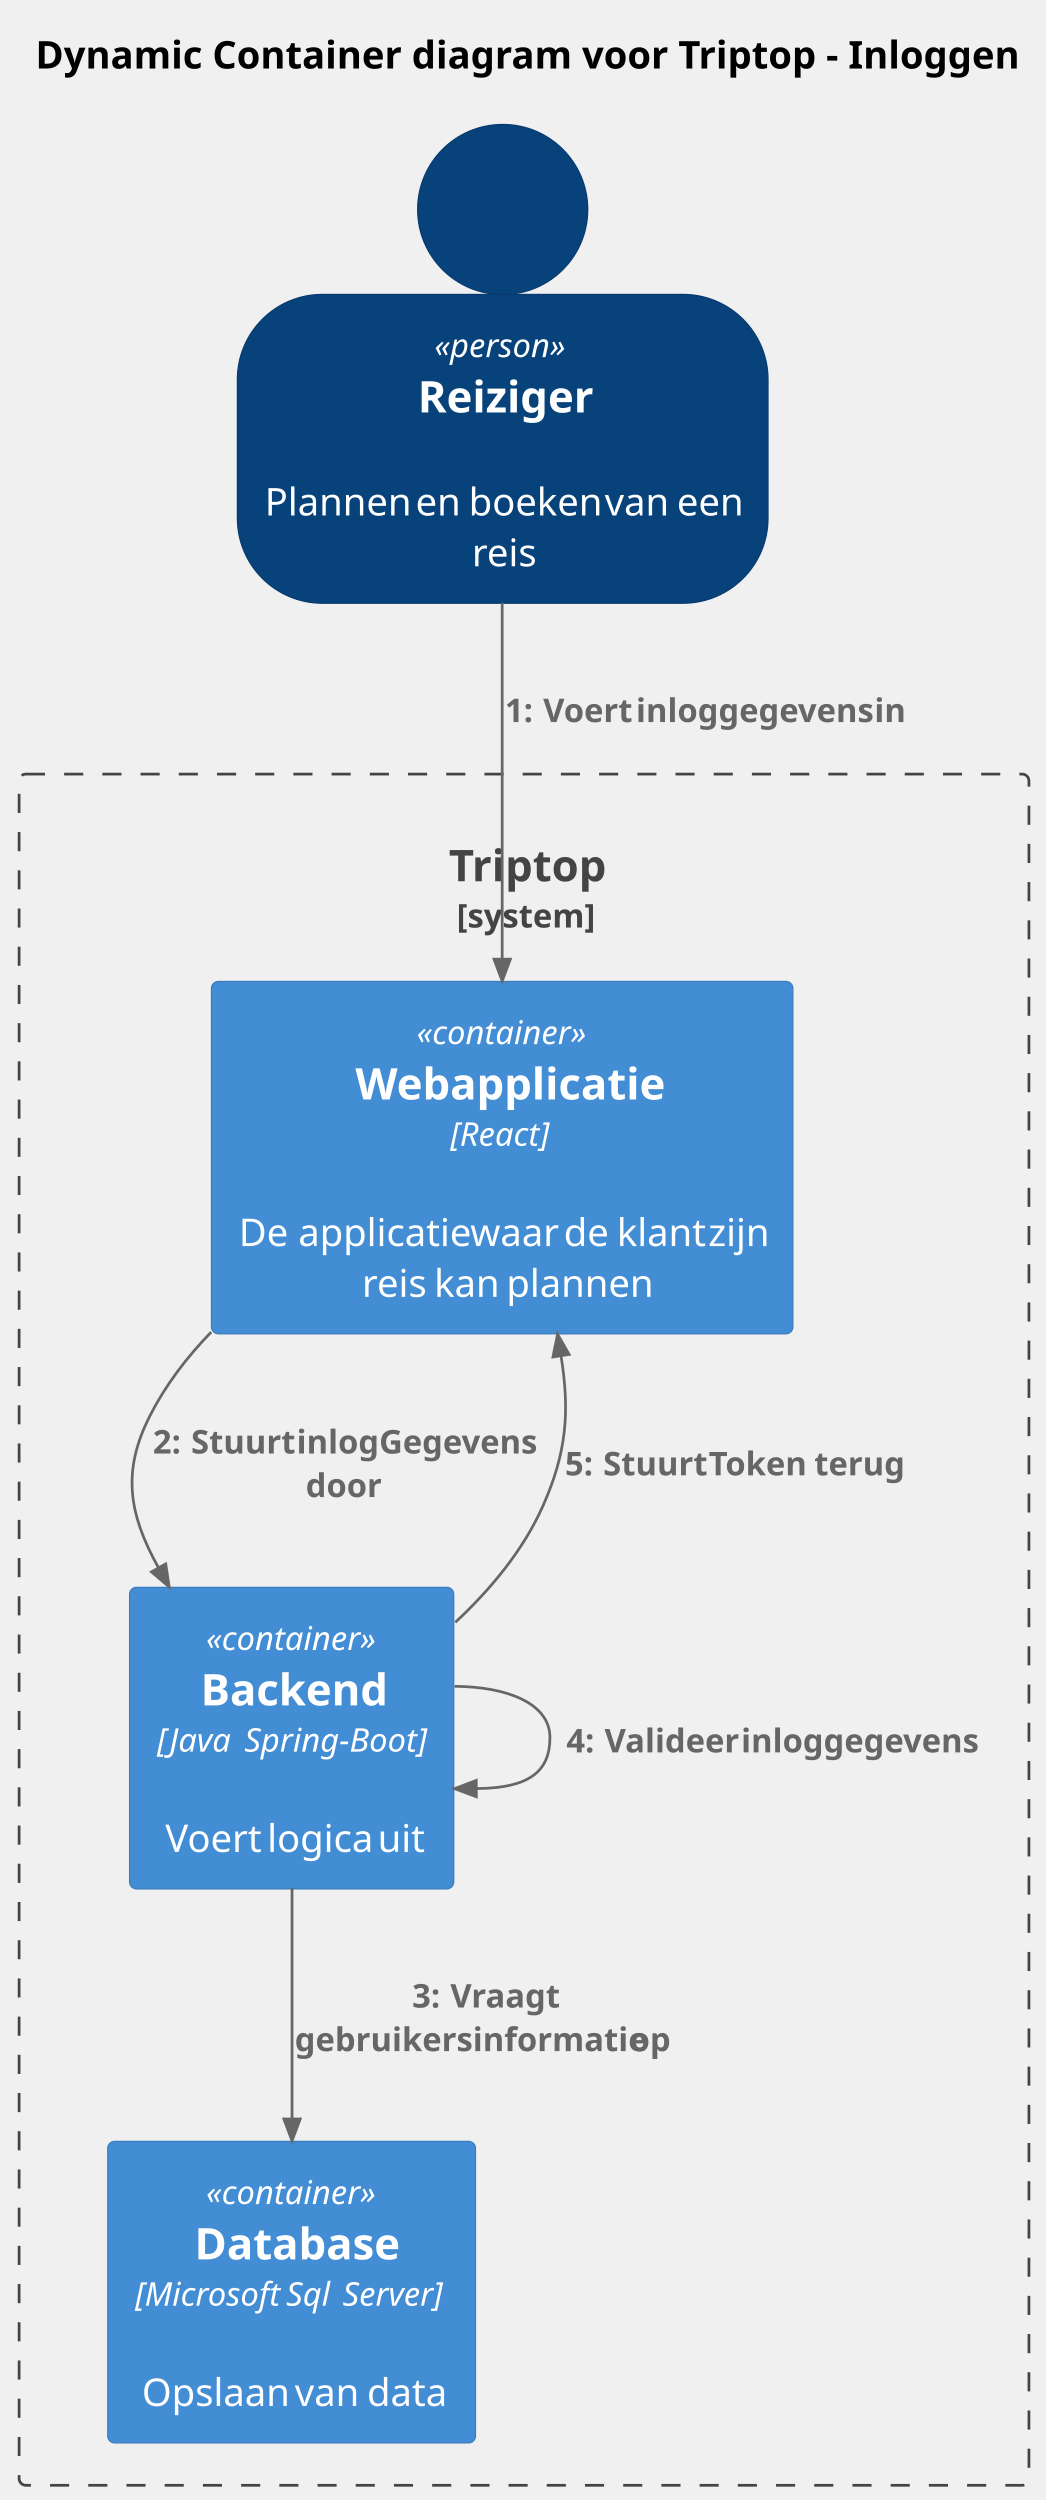
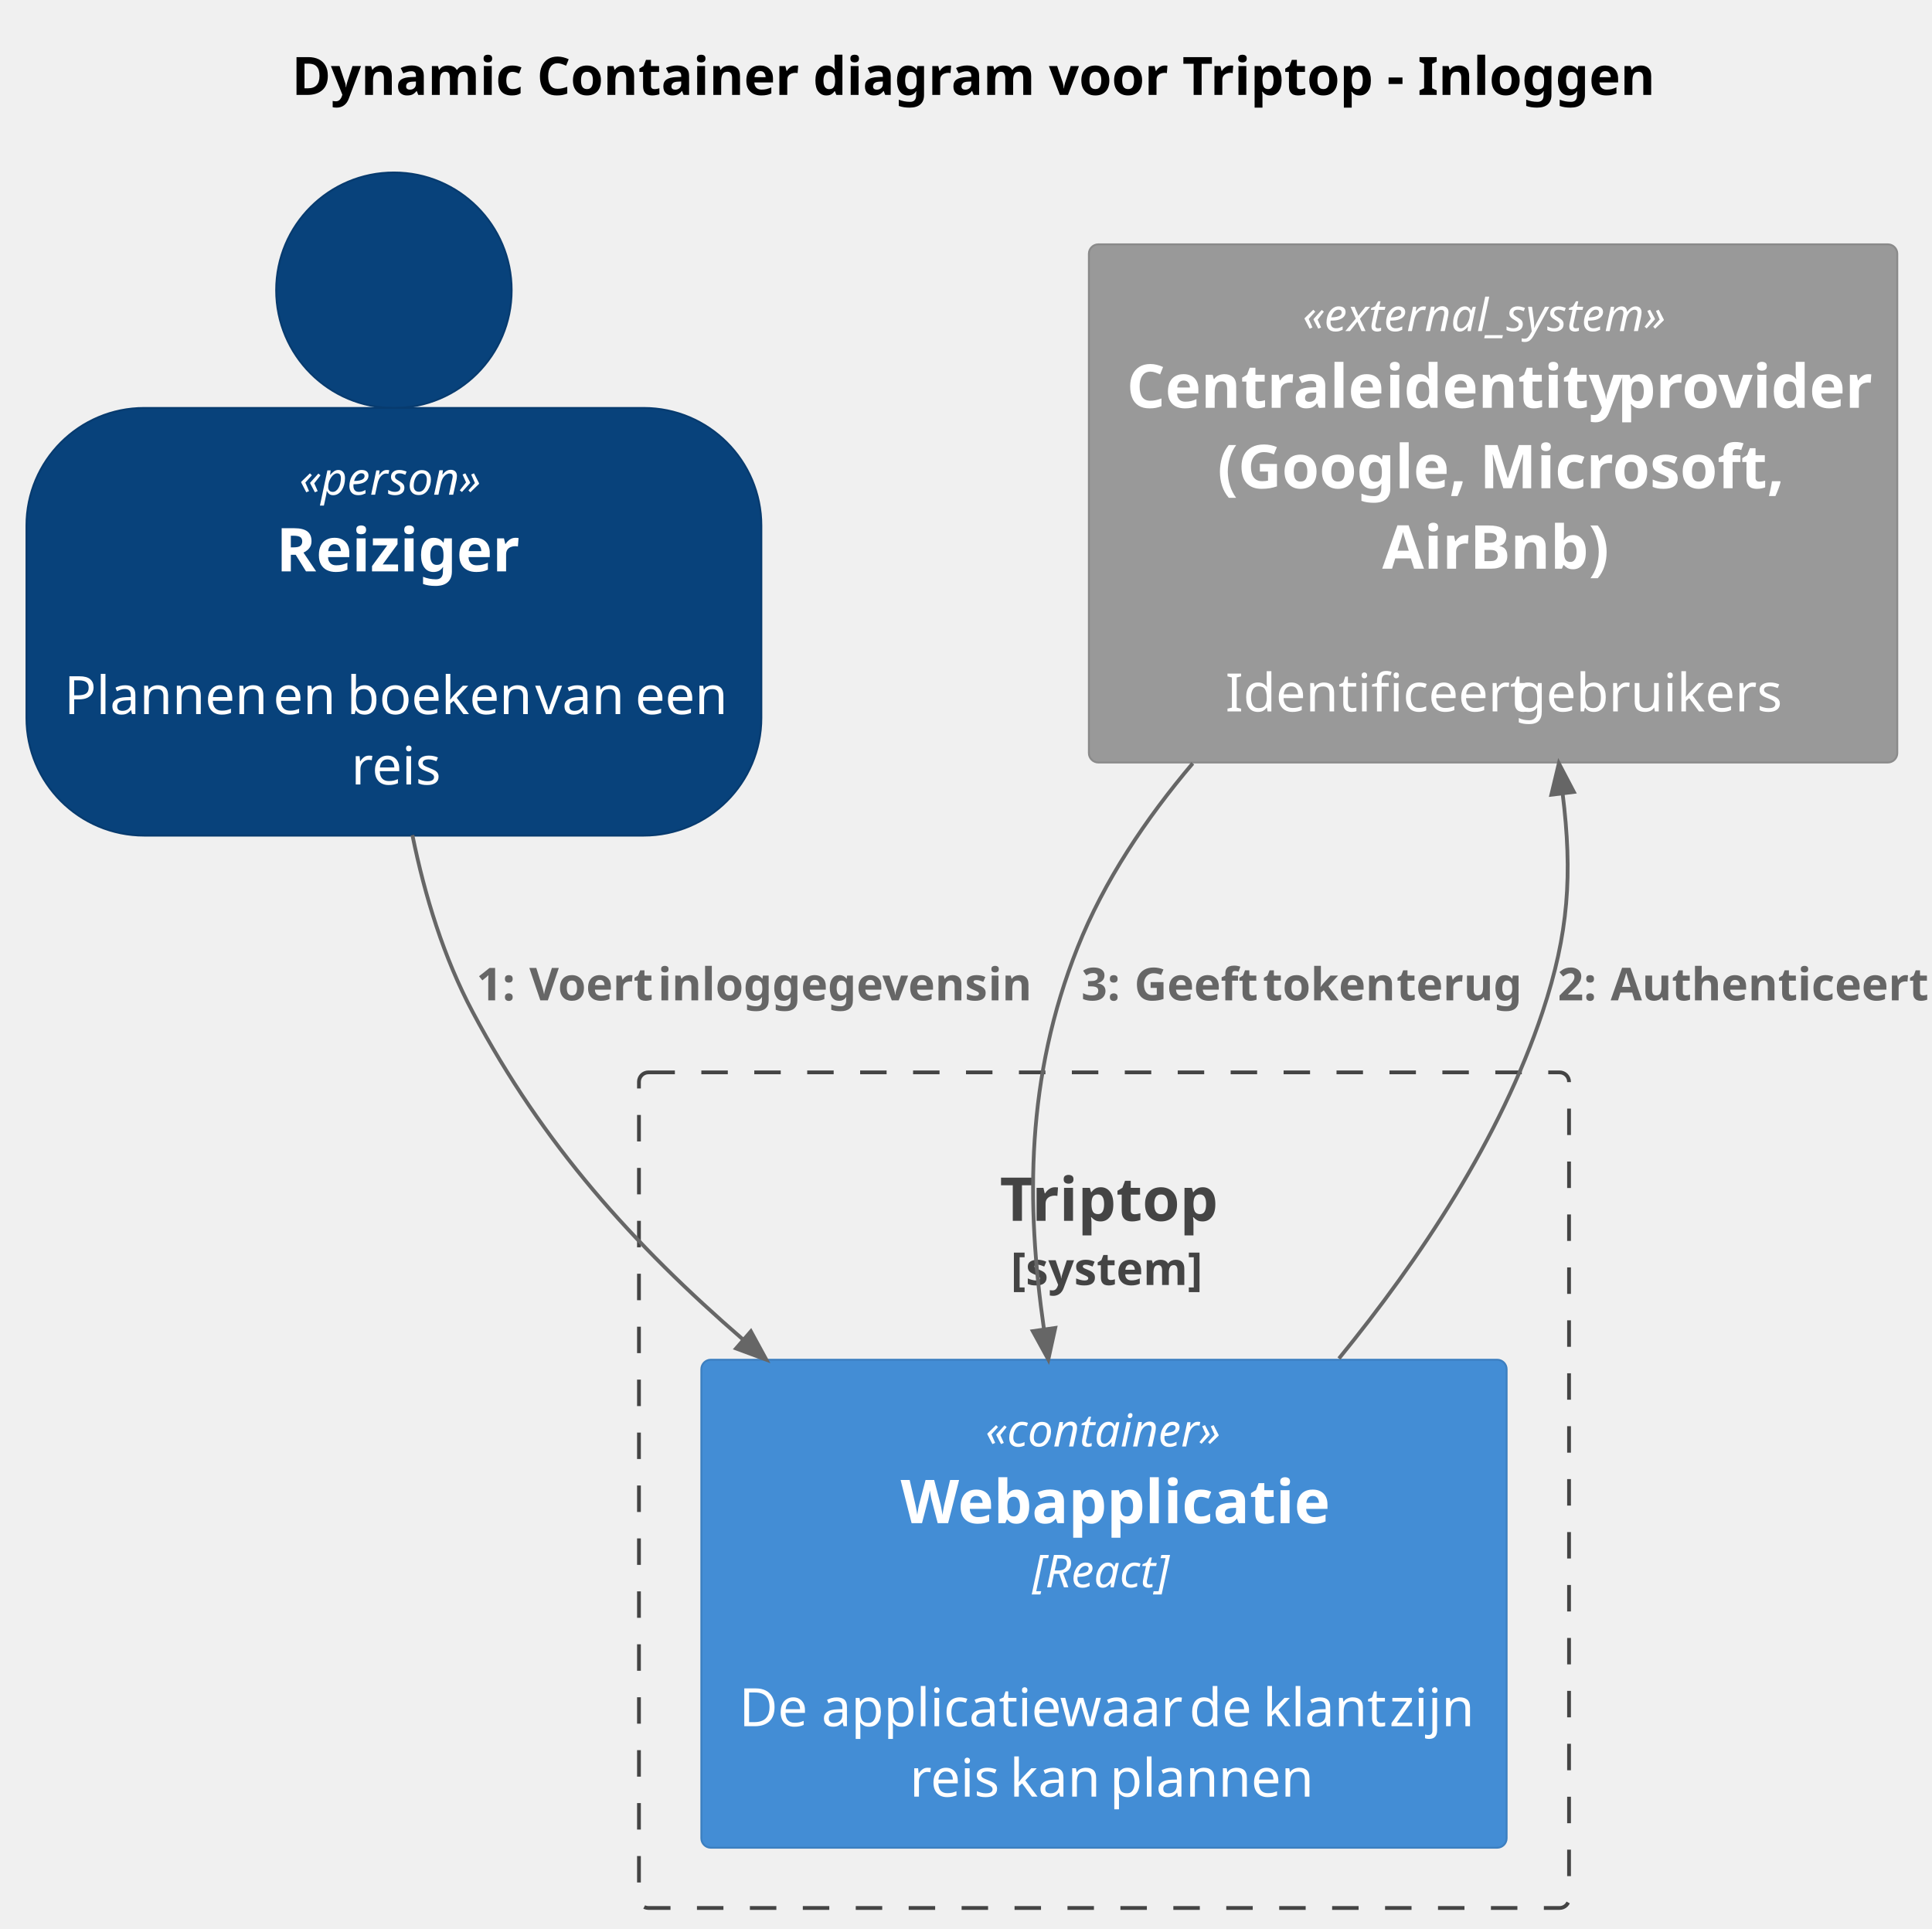
- <svg xmlns="http://www.w3.org/2000/svg" contentStyleType="text/css" height="916px" preserveAspectRatio="none" style="width:383px;height:916px;background:#FFFFFF;" version="1.1" viewBox="0 0 383 916" width="383px" zoomAndPan="magnify">
+ <svg xmlns="http://www.w3.org/2000/svg" contentStyleType="text/css" height="510px" preserveAspectRatio="none" style="width:511px;height:510px;background:#FFFFFF;" version="1.1" viewBox="0 0 511 510" width="511px" zoomAndPan="magnify">
  <defs />
  <g>
-     <text fill="#000000" font-family="sans-serif" font-size="14" font-weight="bold" lengthAdjust="spacing" textLength="343.027" x="12.986" y="25.107">Dynamic Container diagram voor Triptop - Inloggen</text>
+     <text fill="#000000" font-family="sans-serif" font-size="14" font-weight="bold" lengthAdjust="spacing" textLength="343.027" x="77.16" y="25.107">Dynamic Container diagram voor Triptop - Inloggen</text>
    <g id="cluster_s1">
-       <rect fill="none" height="627" rx="2.5" ry="2.5" style="stroke:#444444;stroke-width:1.0;stroke-dasharray:7.0,7.0;" width="370" x="7" y="283.621" />
-       <text fill="#444444" font-family="sans-serif" font-size="16" font-weight="bold" lengthAdjust="spacing" textLength="55.094" x="164.453" y="322.887">Triptop</text>
-       <text fill="#444444" font-family="sans-serif" font-size="12" font-weight="bold" lengthAdjust="spacing" textLength="49.353" x="167.323" y="339.852">[system]</text>
+       <rect fill="none" height="221" rx="2.5" ry="2.5" style="stroke:#444444;stroke-width:1.0;stroke-dasharray:7.0,7.0;" width="246" x="169" y="283.621" />
+       <text fill="#444444" font-family="sans-serif" font-size="16" font-weight="bold" lengthAdjust="spacing" textLength="55.094" x="264.453" y="322.887">Triptop</text>
+       <text fill="#444444" font-family="sans-serif" font-size="12" font-weight="bold" lengthAdjust="spacing" textLength="49.353" x="267.323" y="339.852">[system]</text>
    </g>
    <g id="elem_webApp">
-       <rect fill="#438DD5" height="129.066" rx="2.5" ry="2.5" style="stroke:#3C7FC0;stroke-width:0.5;" width="212.992" x="77.5" y="359.621" />
-       <text fill="#FFFFFF" font-family="sans-serif" font-size="12" font-style="italic" lengthAdjust="spacing" textLength="62.713" x="152.64" y="382.57">«container»</text>
-       <text fill="#FFFFFF" font-family="sans-serif" font-size="16" font-weight="bold" lengthAdjust="spacing" textLength="107.578" x="130.207" y="402.848">Webapplicatie</text>
-       <text fill="#FFFFFF" font-family="sans-serif" font-size="12" font-style="italic" lengthAdjust="spacing" textLength="38.016" x="164.988" y="419.812">[React]</text>
-       <text fill="#FFFFFF" font-family="sans-serif" font-size="14" lengthAdjust="spacing" textLength="3.89" x="182.051" y="437.932"> </text>
-       <text fill="#FFFFFF" font-family="sans-serif" font-size="14" lengthAdjust="spacing" textLength="17.896" x="87.5" y="456.553">De</text>
-       <text fill="#FFFFFF" font-family="sans-serif" font-size="14" lengthAdjust="spacing" textLength="3.89" x="105.397" y="456.553"> </text>
-       <text fill="#FFFFFF" font-family="sans-serif" font-size="14" lengthAdjust="spacing" textLength="59.151" x="109.286" y="456.553">applicatie</text>
-       <text fill="#FFFFFF" font-family="sans-serif" font-size="14" lengthAdjust="spacing" textLength="3.89" x="168.438" y="456.553"> </text>
-       <text fill="#FFFFFF" font-family="sans-serif" font-size="14" lengthAdjust="spacing" textLength="30.345" x="172.327" y="456.553">waar</text>
-       <text fill="#FFFFFF" font-family="sans-serif" font-size="14" lengthAdjust="spacing" textLength="3.89" x="202.672" y="456.553"> </text>
-       <text fill="#FFFFFF" font-family="sans-serif" font-size="14" lengthAdjust="spacing" textLength="15.572" x="206.561" y="456.553">de</text>
-       <text fill="#FFFFFF" font-family="sans-serif" font-size="14" lengthAdjust="spacing" textLength="3.89" x="222.134" y="456.553"> </text>
-       <text fill="#FFFFFF" font-family="sans-serif" font-size="14" lengthAdjust="spacing" textLength="29.572" x="226.023" y="456.553">klant</text>
-       <text fill="#FFFFFF" font-family="sans-serif" font-size="14" lengthAdjust="spacing" textLength="3.89" x="255.596" y="456.553"> </text>
-       <text fill="#FFFFFF" font-family="sans-serif" font-size="14" lengthAdjust="spacing" textLength="21.007" x="259.485" y="456.553">zijn</text>
-       <text fill="#FFFFFF" font-family="sans-serif" font-size="14" lengthAdjust="spacing" textLength="22.559" x="132.627" y="475.174">reis</text>
-       <text fill="#FFFFFF" font-family="sans-serif" font-size="14" lengthAdjust="spacing" textLength="3.89" x="155.186" y="475.174"> </text>
-       <text fill="#FFFFFF" font-family="sans-serif" font-size="14" lengthAdjust="spacing" textLength="22.572" x="159.076" y="475.174">kan</text>
-       <text fill="#FFFFFF" font-family="sans-serif" font-size="14" lengthAdjust="spacing" textLength="3.89" x="181.648" y="475.174"> </text>
-       <text fill="#FFFFFF" font-family="sans-serif" font-size="14" lengthAdjust="spacing" textLength="49.827" x="185.538" y="475.174">plannen</text>
-     </g>
-     <g id="elem_Backend">
-       <rect fill="#438DD5" height="110.445" rx="2.5" ry="2.5" style="stroke:#3C7FC0;stroke-width:0.5;" width="118.719" x="47.5" y="581.621" />
-       <text fill="#FFFFFF" font-family="sans-serif" font-size="12" font-style="italic" lengthAdjust="spacing" textLength="62.713" x="75.503" y="604.57">«container»</text>
-       <text fill="#FFFFFF" font-family="sans-serif" font-size="16" font-weight="bold" lengthAdjust="spacing" textLength="66.695" x="73.512" y="624.848">Backend</text>
-       <text fill="#FFFFFF" font-family="sans-serif" font-size="12" font-style="italic" lengthAdjust="spacing" textLength="28.682" x="57.5" y="641.812">[Java</text>
-       <text fill="#FFFFFF" font-family="sans-serif" font-size="12" font-style="italic" lengthAdjust="spacing" textLength="3.334" x="86.182" y="641.812"> </text>
-       <text fill="#FFFFFF" font-family="sans-serif" font-size="12" font-style="italic" lengthAdjust="spacing" textLength="66.703" x="89.516" y="641.812">Spring-Boot]</text>
-       <text fill="#FFFFFF" font-family="sans-serif" font-size="14" lengthAdjust="spacing" textLength="3.89" x="104.915" y="659.932"> </text>
-       <text fill="#FFFFFF" font-family="sans-serif" font-size="14" lengthAdjust="spacing" textLength="33.462" x="60.556" y="678.553">Voert</text>
-       <text fill="#FFFFFF" font-family="sans-serif" font-size="14" lengthAdjust="spacing" textLength="3.89" x="94.018" y="678.553"> </text>
-       <text fill="#FFFFFF" font-family="sans-serif" font-size="14" lengthAdjust="spacing" textLength="36.579" x="97.908" y="678.553">logica</text>
-       <text fill="#FFFFFF" font-family="sans-serif" font-size="14" lengthAdjust="spacing" textLength="3.89" x="134.487" y="678.553"> </text>
-       <text fill="#FFFFFF" font-family="sans-serif" font-size="14" lengthAdjust="spacing" textLength="14.786" x="138.376" y="678.553">uit</text>
-     </g>
-     <g id="elem_Database">
-       <rect fill="#438DD5" height="110.445" rx="2.5" ry="2.5" style="stroke:#3C7FC0;stroke-width:0.5;" width="134.697" x="39.5" y="784.621" />
-       <text fill="#FFFFFF" font-family="sans-serif" font-size="12" font-style="italic" lengthAdjust="spacing" textLength="62.713" x="75.492" y="807.57">«container»</text>
-       <text fill="#FFFFFF" font-family="sans-serif" font-size="16" font-weight="bold" lengthAdjust="spacing" textLength="71.148" x="71.274" y="827.848">Database</text>
-       <text fill="#FFFFFF" font-family="sans-serif" font-size="12" font-style="italic" lengthAdjust="spacing" textLength="52.008" x="49.5" y="844.812">[Microsoft</text>
-       <text fill="#FFFFFF" font-family="sans-serif" font-size="12" font-style="italic" lengthAdjust="spacing" textLength="3.334" x="101.508" y="844.812"> </text>
-       <text fill="#FFFFFF" font-family="sans-serif" font-size="12" font-style="italic" lengthAdjust="spacing" textLength="17.344" x="104.842" y="844.812">Sql</text>
-       <text fill="#FFFFFF" font-family="sans-serif" font-size="12" font-style="italic" lengthAdjust="spacing" textLength="3.334" x="122.186" y="844.812"> </text>
-       <text fill="#FFFFFF" font-family="sans-serif" font-size="12" font-style="italic" lengthAdjust="spacing" textLength="38.678" x="125.519" y="844.812">Server]</text>
-       <text fill="#FFFFFF" font-family="sans-serif" font-size="14" lengthAdjust="spacing" textLength="3.89" x="104.904" y="862.932"> </text>
-       <text fill="#FFFFFF" font-family="sans-serif" font-size="14" lengthAdjust="spacing" textLength="52.145" x="51.977" y="881.553">Opslaan</text>
-       <text fill="#FFFFFF" font-family="sans-serif" font-size="14" lengthAdjust="spacing" textLength="3.89" x="104.121" y="881.553"> </text>
-       <text fill="#FFFFFF" font-family="sans-serif" font-size="14" lengthAdjust="spacing" textLength="22.572" x="108.011" y="881.553">van</text>
-       <text fill="#FFFFFF" font-family="sans-serif" font-size="14" lengthAdjust="spacing" textLength="3.89" x="130.583" y="881.553"> </text>
-       <text fill="#FFFFFF" font-family="sans-serif" font-size="14" lengthAdjust="spacing" textLength="27.248" x="134.473" y="881.553">data</text>
+       <rect fill="#438DD5" height="129.066" rx="2.5" ry="2.5" style="stroke:#3C7FC0;stroke-width:0.5;" width="212.992" x="185.5" y="359.621" />
+       <text fill="#FFFFFF" font-family="sans-serif" font-size="12" font-style="italic" lengthAdjust="spacing" textLength="62.713" x="260.64" y="382.57">«container»</text>
+       <text fill="#FFFFFF" font-family="sans-serif" font-size="16" font-weight="bold" lengthAdjust="spacing" textLength="107.578" x="238.207" y="402.848">Webapplicatie</text>
+       <text fill="#FFFFFF" font-family="sans-serif" font-size="12" font-style="italic" lengthAdjust="spacing" textLength="38.016" x="272.988" y="419.812">[React]</text>
+       <text fill="#FFFFFF" font-family="sans-serif" font-size="14" lengthAdjust="spacing" textLength="3.89" x="290.051" y="437.932"> </text>
+       <text fill="#FFFFFF" font-family="sans-serif" font-size="14" lengthAdjust="spacing" textLength="17.896" x="195.5" y="456.553">De</text>
+       <text fill="#FFFFFF" font-family="sans-serif" font-size="14" lengthAdjust="spacing" textLength="3.89" x="213.397" y="456.553"> </text>
+       <text fill="#FFFFFF" font-family="sans-serif" font-size="14" lengthAdjust="spacing" textLength="59.151" x="217.286" y="456.553">applicatie</text>
+       <text fill="#FFFFFF" font-family="sans-serif" font-size="14" lengthAdjust="spacing" textLength="3.89" x="276.438" y="456.553"> </text>
+       <text fill="#FFFFFF" font-family="sans-serif" font-size="14" lengthAdjust="spacing" textLength="30.345" x="280.327" y="456.553">waar</text>
+       <text fill="#FFFFFF" font-family="sans-serif" font-size="14" lengthAdjust="spacing" textLength="3.89" x="310.672" y="456.553"> </text>
+       <text fill="#FFFFFF" font-family="sans-serif" font-size="14" lengthAdjust="spacing" textLength="15.572" x="314.562" y="456.553">de</text>
+       <text fill="#FFFFFF" font-family="sans-serif" font-size="14" lengthAdjust="spacing" textLength="3.89" x="330.134" y="456.553"> </text>
+       <text fill="#FFFFFF" font-family="sans-serif" font-size="14" lengthAdjust="spacing" textLength="29.572" x="334.023" y="456.553">klant</text>
+       <text fill="#FFFFFF" font-family="sans-serif" font-size="14" lengthAdjust="spacing" textLength="3.89" x="363.596" y="456.553"> </text>
+       <text fill="#FFFFFF" font-family="sans-serif" font-size="14" lengthAdjust="spacing" textLength="21.007" x="367.485" y="456.553">zijn</text>
+       <text fill="#FFFFFF" font-family="sans-serif" font-size="14" lengthAdjust="spacing" textLength="22.559" x="240.627" y="475.174">reis</text>
+       <text fill="#FFFFFF" font-family="sans-serif" font-size="14" lengthAdjust="spacing" textLength="3.89" x="263.186" y="475.174"> </text>
+       <text fill="#FFFFFF" font-family="sans-serif" font-size="14" lengthAdjust="spacing" textLength="22.572" x="267.076" y="475.174">kan</text>
+       <text fill="#FFFFFF" font-family="sans-serif" font-size="14" lengthAdjust="spacing" textLength="3.89" x="289.648" y="475.174"> </text>
+       <text fill="#FFFFFF" font-family="sans-serif" font-size="14" lengthAdjust="spacing" textLength="49.827" x="293.538" y="475.174">plannen</text>
    </g>
    <g id="elem_Reiziger">
-       <ellipse cx="184.185" cy="76.758" fill="#08427B" rx="31.137" ry="31.137" style="stroke:#073B6F;stroke-width:0.5;" />
-       <rect fill="#08427B" height="113.106" rx="31.137" ry="31.137" style="stroke:#073B6F;stroke-width:0.5;" width="194.371" x="87" y="107.895" />
-       <text fill="#FFFFFF" font-family="sans-serif" font-size="12" font-style="italic" lengthAdjust="spacing" textLength="50.039" x="159.166" y="130.844">«person»</text>
-       <text fill="#FFFFFF" font-family="sans-serif" font-size="16" font-weight="bold" lengthAdjust="spacing" textLength="62.242" x="153.065" y="151.122">Reiziger</text>
-       <text fill="#FFFFFF" font-family="sans-serif" font-size="14" lengthAdjust="spacing" textLength="3.89" x="182.241" y="170.245"> </text>
-       <text fill="#FFFFFF" font-family="sans-serif" font-size="14" lengthAdjust="spacing" textLength="51.379" x="97" y="188.866">Plannen</text>
-       <text fill="#FFFFFF" font-family="sans-serif" font-size="14" lengthAdjust="spacing" textLength="3.89" x="148.379" y="188.866"> </text>
-       <text fill="#FFFFFF" font-family="sans-serif" font-size="14" lengthAdjust="spacing" textLength="15.572" x="152.269" y="188.866">en</text>
-       <text fill="#FFFFFF" font-family="sans-serif" font-size="14" lengthAdjust="spacing" textLength="3.89" x="167.841" y="188.866"> </text>
-       <text fill="#FFFFFF" font-family="sans-serif" font-size="14" lengthAdjust="spacing" textLength="45.931" x="171.731" y="188.866">boeken</text>
-       <text fill="#FFFFFF" font-family="sans-serif" font-size="14" lengthAdjust="spacing" textLength="3.89" x="217.661" y="188.866"> </text>
-       <text fill="#FFFFFF" font-family="sans-serif" font-size="14" lengthAdjust="spacing" textLength="22.572" x="221.551" y="188.866">van</text>
-       <text fill="#FFFFFF" font-family="sans-serif" font-size="14" lengthAdjust="spacing" textLength="3.89" x="244.123" y="188.866"> </text>
-       <text fill="#FFFFFF" font-family="sans-serif" font-size="14" lengthAdjust="spacing" textLength="23.358" x="248.013" y="188.866">een</text>
-       <text fill="#FFFFFF" font-family="sans-serif" font-size="14" lengthAdjust="spacing" textLength="22.559" x="172.906" y="207.487">reis</text>
+       <ellipse cx="104.186" cy="76.758" fill="#08427B" rx="31.137" ry="31.137" style="stroke:#073B6F;stroke-width:0.5;" />
+       <rect fill="#08427B" height="113.106" rx="31.137" ry="31.137" style="stroke:#073B6F;stroke-width:0.5;" width="194.371" x="7" y="107.895" />
+       <text fill="#FFFFFF" font-family="sans-serif" font-size="12" font-style="italic" lengthAdjust="spacing" textLength="50.039" x="79.166" y="130.844">«person»</text>
+       <text fill="#FFFFFF" font-family="sans-serif" font-size="16" font-weight="bold" lengthAdjust="spacing" textLength="62.242" x="73.064" y="151.122">Reiziger</text>
+       <text fill="#FFFFFF" font-family="sans-serif" font-size="14" lengthAdjust="spacing" textLength="3.89" x="102.241" y="170.245"> </text>
+       <text fill="#FFFFFF" font-family="sans-serif" font-size="14" lengthAdjust="spacing" textLength="51.379" x="17" y="188.866">Plannen</text>
+       <text fill="#FFFFFF" font-family="sans-serif" font-size="14" lengthAdjust="spacing" textLength="3.89" x="68.379" y="188.866"> </text>
+       <text fill="#FFFFFF" font-family="sans-serif" font-size="14" lengthAdjust="spacing" textLength="15.572" x="72.269" y="188.866">en</text>
+       <text fill="#FFFFFF" font-family="sans-serif" font-size="14" lengthAdjust="spacing" textLength="3.89" x="87.841" y="188.866"> </text>
+       <text fill="#FFFFFF" font-family="sans-serif" font-size="14" lengthAdjust="spacing" textLength="45.931" x="91.731" y="188.866">boeken</text>
+       <text fill="#FFFFFF" font-family="sans-serif" font-size="14" lengthAdjust="spacing" textLength="3.89" x="137.661" y="188.866"> </text>
+       <text fill="#FFFFFF" font-family="sans-serif" font-size="14" lengthAdjust="spacing" textLength="22.572" x="141.551" y="188.866">van</text>
+       <text fill="#FFFFFF" font-family="sans-serif" font-size="14" lengthAdjust="spacing" textLength="3.89" x="164.123" y="188.866"> </text>
+       <text fill="#FFFFFF" font-family="sans-serif" font-size="14" lengthAdjust="spacing" textLength="23.358" x="168.013" y="188.866">een</text>
+       <text fill="#FFFFFF" font-family="sans-serif" font-size="14" lengthAdjust="spacing" textLength="22.559" x="92.906" y="207.487">reis</text>
+     </g>
+     <g id="elem_centrale_identity_provider">
+       <rect fill="#999999" height="137.047" rx="2.5" ry="2.5" style="stroke:#8A8A8A;stroke-width:0.5;" width="213.82" x="288" y="64.621" />
+       <text fill="#FFFFFF" font-family="sans-serif" font-size="12" font-style="italic" lengthAdjust="spacing" textLength="100.717" x="344.552" y="87.57">«external_system»</text>
+       <text fill="#FFFFFF" font-family="sans-serif" font-size="16" font-weight="bold" lengthAdjust="spacing" textLength="64.023" x="298" y="107.848">Centrale</text>
+       <text fill="#FFFFFF" font-family="sans-serif" font-size="16" font-weight="bold" lengthAdjust="spacing" textLength="4.445" x="362.023" y="107.848"> </text>
+       <text fill="#FFFFFF" font-family="sans-serif" font-size="16" font-weight="bold" lengthAdjust="spacing" textLength="56.891" x="366.469" y="107.848">identity</text>
+       <text fill="#FFFFFF" font-family="sans-serif" font-size="16" font-weight="bold" lengthAdjust="spacing" textLength="4.445" x="423.359" y="107.848"> </text>
+       <text fill="#FFFFFF" font-family="sans-serif" font-size="16" font-weight="bold" lengthAdjust="spacing" textLength="64.016" x="427.805" y="107.848">provider</text>
+       <text fill="#FFFFFF" font-family="sans-serif" font-size="16" font-weight="bold" lengthAdjust="spacing" textLength="64.883" x="322.023" y="129.129">(Google,</text>
+       <text fill="#FFFFFF" font-family="sans-serif" font-size="16" font-weight="bold" lengthAdjust="spacing" textLength="4.445" x="386.906" y="129.129"> </text>
+       <text fill="#FFFFFF" font-family="sans-serif" font-size="16" font-weight="bold" lengthAdjust="spacing" textLength="76.445" x="391.352" y="129.129">Microsoft,</text>
+       <text fill="#FFFFFF" font-family="sans-serif" font-size="16" font-weight="bold" lengthAdjust="spacing" textLength="58.656" x="365.582" y="150.41">AirBnb)</text>
+       <text fill="#FFFFFF" font-family="sans-serif" font-size="14" lengthAdjust="spacing" textLength="3.89" x="392.965" y="169.533"> </text>
+       <text fill="#FFFFFF" font-family="sans-serif" font-size="14" lengthAdjust="spacing" textLength="72.372" x="324.097" y="188.154">Identificeert</text>
+       <text fill="#FFFFFF" font-family="sans-serif" font-size="14" lengthAdjust="spacing" textLength="3.89" x="396.469" y="188.154"> </text>
+       <text fill="#FFFFFF" font-family="sans-serif" font-size="14" lengthAdjust="spacing" textLength="65.365" x="400.358" y="188.154">gebruikers</text>
    </g>
    <g id="link_Reiziger_webApp">
-       <path d="M184,220.831 C184,265.391 184,310.721 184,351.441 " fill="none" id="Reiziger-to-webApp" style="stroke:#666666;stroke-width:1.0;" />
-       <polygon fill="#666666" points="184,359.441,187,351.441,181,351.441,184,359.441" style="stroke:#666666;stroke-width:1.0;" />
-       <text fill="#666666" font-family="sans-serif" font-size="12" font-weight="bold" lengthAdjust="spacing" textLength="10.67" x="185" y="264.57">1:</text>
-       <text fill="#666666" font-family="sans-serif" font-size="12" font-weight="bold" lengthAdjust="spacing" textLength="3.334" x="195.67" y="264.57"> </text>
-       <text fill="#666666" font-family="sans-serif" font-size="12" font-weight="bold" lengthAdjust="spacing" textLength="30.674" x="199.004" y="264.57">Voert</text>
-       <text fill="#666666" font-family="sans-serif" font-size="12" font-weight="bold" lengthAdjust="spacing" textLength="3.334" x="229.678" y="264.57"> </text>
-       <text fill="#666666" font-family="sans-serif" font-size="12" font-weight="bold" lengthAdjust="spacing" textLength="84.018" x="233.012" y="264.57">inloggegevens</text>
-       <text fill="#666666" font-family="sans-serif" font-size="12" font-weight="bold" lengthAdjust="spacing" textLength="3.334" x="317.029" y="264.57"> </text>
-       <text fill="#666666" font-family="sans-serif" font-size="12" font-weight="bold" lengthAdjust="spacing" textLength="10.664" x="320.363" y="264.57">in</text>
+       <path d="M109.08,220.871 C112.37,237.041 117.4,253.321 125,267.621 C143.69,302.781 167.391,329.055 196.641,354.375 " fill="none" id="Reiziger-to-webApp" style="stroke:#666666;stroke-width:1.0;" />
+       <polygon fill="#666666" points="202.69,359.611,198.605,352.107,194.678,356.643,202.69,359.611" style="stroke:#666666;stroke-width:1.0;" />
+       <text fill="#666666" font-family="sans-serif" font-size="12" font-weight="bold" lengthAdjust="spacing" textLength="10.67" x="126" y="264.57">1:</text>
+       <text fill="#666666" font-family="sans-serif" font-size="12" font-weight="bold" lengthAdjust="spacing" textLength="3.334" x="136.67" y="264.57"> </text>
+       <text fill="#666666" font-family="sans-serif" font-size="12" font-weight="bold" lengthAdjust="spacing" textLength="30.674" x="140.004" y="264.57">Voert</text>
+       <text fill="#666666" font-family="sans-serif" font-size="12" font-weight="bold" lengthAdjust="spacing" textLength="3.334" x="170.678" y="264.57"> </text>
+       <text fill="#666666" font-family="sans-serif" font-size="12" font-weight="bold" lengthAdjust="spacing" textLength="84.018" x="174.012" y="264.57">inloggegevens</text>
+       <text fill="#666666" font-family="sans-serif" font-size="12" font-weight="bold" lengthAdjust="spacing" textLength="3.334" x="258.029" y="264.57"> </text>
+       <text fill="#666666" font-family="sans-serif" font-size="12" font-weight="bold" lengthAdjust="spacing" textLength="10.664" x="261.363" y="264.57">in</text>
    </g>
-     <g id="link_webApp_Backend">
-       <path d="M77.38,488.071 C68.48,497.231 60.72,507.411 55,518.621 C44.7,538.821 46.964,554.504 58.104,574.484 " fill="none" id="webApp-to-Backend" style="stroke:#666666;stroke-width:1.0;" />
-       <polygon fill="#666666" points="62,581.471,60.724,573.023,55.484,575.945,62,581.471" style="stroke:#666666;stroke-width:1.0;" />
-       <text fill="#666666" font-family="sans-serif" font-size="12" font-weight="bold" lengthAdjust="spacing" textLength="10.67" x="56" y="532.57">2:</text>
-       <text fill="#666666" font-family="sans-serif" font-size="12" font-weight="bold" lengthAdjust="spacing" textLength="3.334" x="66.67" y="532.57"> </text>
-       <text fill="#666666" font-family="sans-serif" font-size="12" font-weight="bold" lengthAdjust="spacing" textLength="35.326" x="70.004" y="532.57">Stuurt</text>
-       <text fill="#666666" font-family="sans-serif" font-size="12" font-weight="bold" lengthAdjust="spacing" textLength="3.334" x="105.33" y="532.57"> </text>
-       <text fill="#666666" font-family="sans-serif" font-size="12" font-weight="bold" lengthAdjust="spacing" textLength="86.022" x="108.664" y="532.57">inlogGegevens</text>
-       <text fill="#666666" font-family="sans-serif" font-size="12" font-weight="bold" lengthAdjust="spacing" textLength="26.66" x="112.013" y="548.531">door</text>
+     <g id="link_webApp_centrale_identity_provider">
+       <path d="M354.14,359.301 C375.55,333.071 396.91,301.021 408,267.621 C414.9,246.841 415.954,231.27 413.295,209.82 " fill="none" id="webApp-to-centrale_identity_provider" style="stroke:#666666;stroke-width:1.0;" />
+       <polygon fill="#666666" points="412.31,201.881,410.317,210.19,416.272,209.451,412.31,201.881" style="stroke:#666666;stroke-width:1.0;" />
+       <text fill="#666666" font-family="sans-serif" font-size="12" font-weight="bold" lengthAdjust="spacing" textLength="10.67" x="412" y="264.57">2:</text>
+       <text fill="#666666" font-family="sans-serif" font-size="12" font-weight="bold" lengthAdjust="spacing" textLength="3.334" x="422.67" y="264.57"> </text>
+       <text fill="#666666" font-family="sans-serif" font-size="12" font-weight="bold" lengthAdjust="spacing" textLength="77.344" x="426.004" y="264.57">Authenticeert</text>
    </g>
-     <g id="link_Backend_webApp">
-       <path d="M166.81,594.441 C179.83,582.301 191.84,567.851 199,551.621 C207.57,532.191 208.862,517.451 205.552,496.731 " fill="none" id="Backend-to-webApp" style="stroke:#666666;stroke-width:1.0;" />
-       <polygon fill="#666666" points="204.29,488.831,202.59,497.204,208.514,496.258,204.29,488.831" style="stroke:#666666;stroke-width:1.0;" />
-       <text fill="#666666" font-family="sans-serif" font-size="12" font-weight="bold" lengthAdjust="spacing" textLength="10.67" x="207" y="540.57">5:</text>
-       <text fill="#666666" font-family="sans-serif" font-size="12" font-weight="bold" lengthAdjust="spacing" textLength="3.334" x="217.67" y="540.57"> </text>
-       <text fill="#666666" font-family="sans-serif" font-size="12" font-weight="bold" lengthAdjust="spacing" textLength="35.326" x="221.004" y="540.57">Stuurt</text>
-       <text fill="#666666" font-family="sans-serif" font-size="12" font-weight="bold" lengthAdjust="spacing" textLength="3.334" x="256.33" y="540.57"> </text>
-       <text fill="#666666" font-family="sans-serif" font-size="12" font-weight="bold" lengthAdjust="spacing" textLength="35.338" x="259.664" y="540.57">Token</text>
-       <text fill="#666666" font-family="sans-serif" font-size="12" font-weight="bold" lengthAdjust="spacing" textLength="3.334" x="295.002" y="540.57"> </text>
-       <text fill="#666666" font-family="sans-serif" font-size="12" font-weight="bold" lengthAdjust="spacing" textLength="30" x="298.336" y="540.57">terug</text>
-     </g>
-     <g id="link_Backend_Database">
-       <path d="M107,691.751 C107,720.471 107,747.661 107,776.391 " fill="none" id="Backend-to-Database" style="stroke:#666666;stroke-width:1.0;" />
-       <polygon fill="#666666" points="107,784.391,110,776.391,104,776.391,107,784.391" style="stroke:#666666;stroke-width:1.0;" />
-       <text fill="#666666" font-family="sans-serif" font-size="12" font-weight="bold" lengthAdjust="spacing" textLength="10.67" x="151.005" y="735.57">3:</text>
-       <text fill="#666666" font-family="sans-serif" font-size="12" font-weight="bold" lengthAdjust="spacing" textLength="3.334" x="161.675" y="735.57"> </text>
-       <text fill="#666666" font-family="sans-serif" font-size="12" font-weight="bold" lengthAdjust="spacing" textLength="37.348" x="165.009" y="735.57">Vraagt</text>
-       <text fill="#666666" font-family="sans-serif" font-size="12" font-weight="bold" lengthAdjust="spacing" textLength="119.367" x="108" y="751.531">gebruikersinformatie</text>
-       <text fill="#666666" font-family="sans-serif" font-size="12" font-weight="bold" lengthAdjust="spacing" textLength="3.334" x="227.367" y="751.531"> </text>
-       <text fill="#666666" font-family="sans-serif" font-size="12" font-weight="bold" lengthAdjust="spacing" textLength="14.66" x="230.701" y="751.531">op</text>
-     </g>
-     <g id="link_Backend_Backend">
-       <path d="M166.52,617.871 C186,617.971 201.5,624.221 201.5,636.621 C201.5,649.021 194,655.23 174.52,655.33 " fill="none" id="Backend-to-Backend" style="stroke:#666666;stroke-width:1.0;" />
-       <polygon fill="#666666" points="166.52,655.371,174.535,658.33,174.505,652.33,166.52,655.371" style="stroke:#666666;stroke-width:1.0;" />
-       <text fill="#666666" font-family="sans-serif" font-size="12" font-weight="bold" lengthAdjust="spacing" textLength="10.67" x="207.5" y="642.07">4:</text>
-       <text fill="#666666" font-family="sans-serif" font-size="12" font-weight="bold" lengthAdjust="spacing" textLength="3.334" x="218.17" y="642.07"> </text>
-       <text fill="#666666" font-family="sans-serif" font-size="12" font-weight="bold" lengthAdjust="spacing" textLength="46.693" x="221.504" y="642.07">Valideer</text>
-       <text fill="#666666" font-family="sans-serif" font-size="12" font-weight="bold" lengthAdjust="spacing" textLength="3.334" x="268.197" y="642.07"> </text>
-       <text fill="#666666" font-family="sans-serif" font-size="12" font-weight="bold" lengthAdjust="spacing" textLength="84.018" x="271.531" y="642.07">inloggegevens</text>
+     <g id="link_centrale_identity_provider_webApp">
+       <path d="M315.47,201.891 C303.02,216.581 291.99,233.041 285,250.621 C271.38,284.881 271.336,318.122 276.136,351.642 " fill="none" id="centrale_identity_provider-to-webApp" style="stroke:#666666;stroke-width:1.0;" />
+       <polygon fill="#666666" points="277.27,359.561,279.106,351.217,273.166,352.067,277.27,359.561" style="stroke:#666666;stroke-width:1.0;" />
+       <text fill="#666666" font-family="sans-serif" font-size="12" font-weight="bold" lengthAdjust="spacing" textLength="10.67" x="286" y="264.57">3:</text>
+       <text fill="#666666" font-family="sans-serif" font-size="12" font-weight="bold" lengthAdjust="spacing" textLength="3.334" x="296.67" y="264.57"> </text>
+       <text fill="#666666" font-family="sans-serif" font-size="12" font-weight="bold" lengthAdjust="spacing" textLength="30.674" x="300.004" y="264.57">Geeft</text>
+       <text fill="#666666" font-family="sans-serif" font-size="12" font-weight="bold" lengthAdjust="spacing" textLength="3.334" x="330.678" y="264.57"> </text>
+       <text fill="#666666" font-family="sans-serif" font-size="12" font-weight="bold" lengthAdjust="spacing" textLength="32.004" x="334.012" y="264.57">token</text>
+       <text fill="#666666" font-family="sans-serif" font-size="12" font-weight="bold" lengthAdjust="spacing" textLength="3.334" x="366.016" y="264.57"> </text>
+       <text fill="#666666" font-family="sans-serif" font-size="12" font-weight="bold" lengthAdjust="spacing" textLength="30" x="369.35" y="264.57">terug</text>
    </g>
  </g>
</svg>
